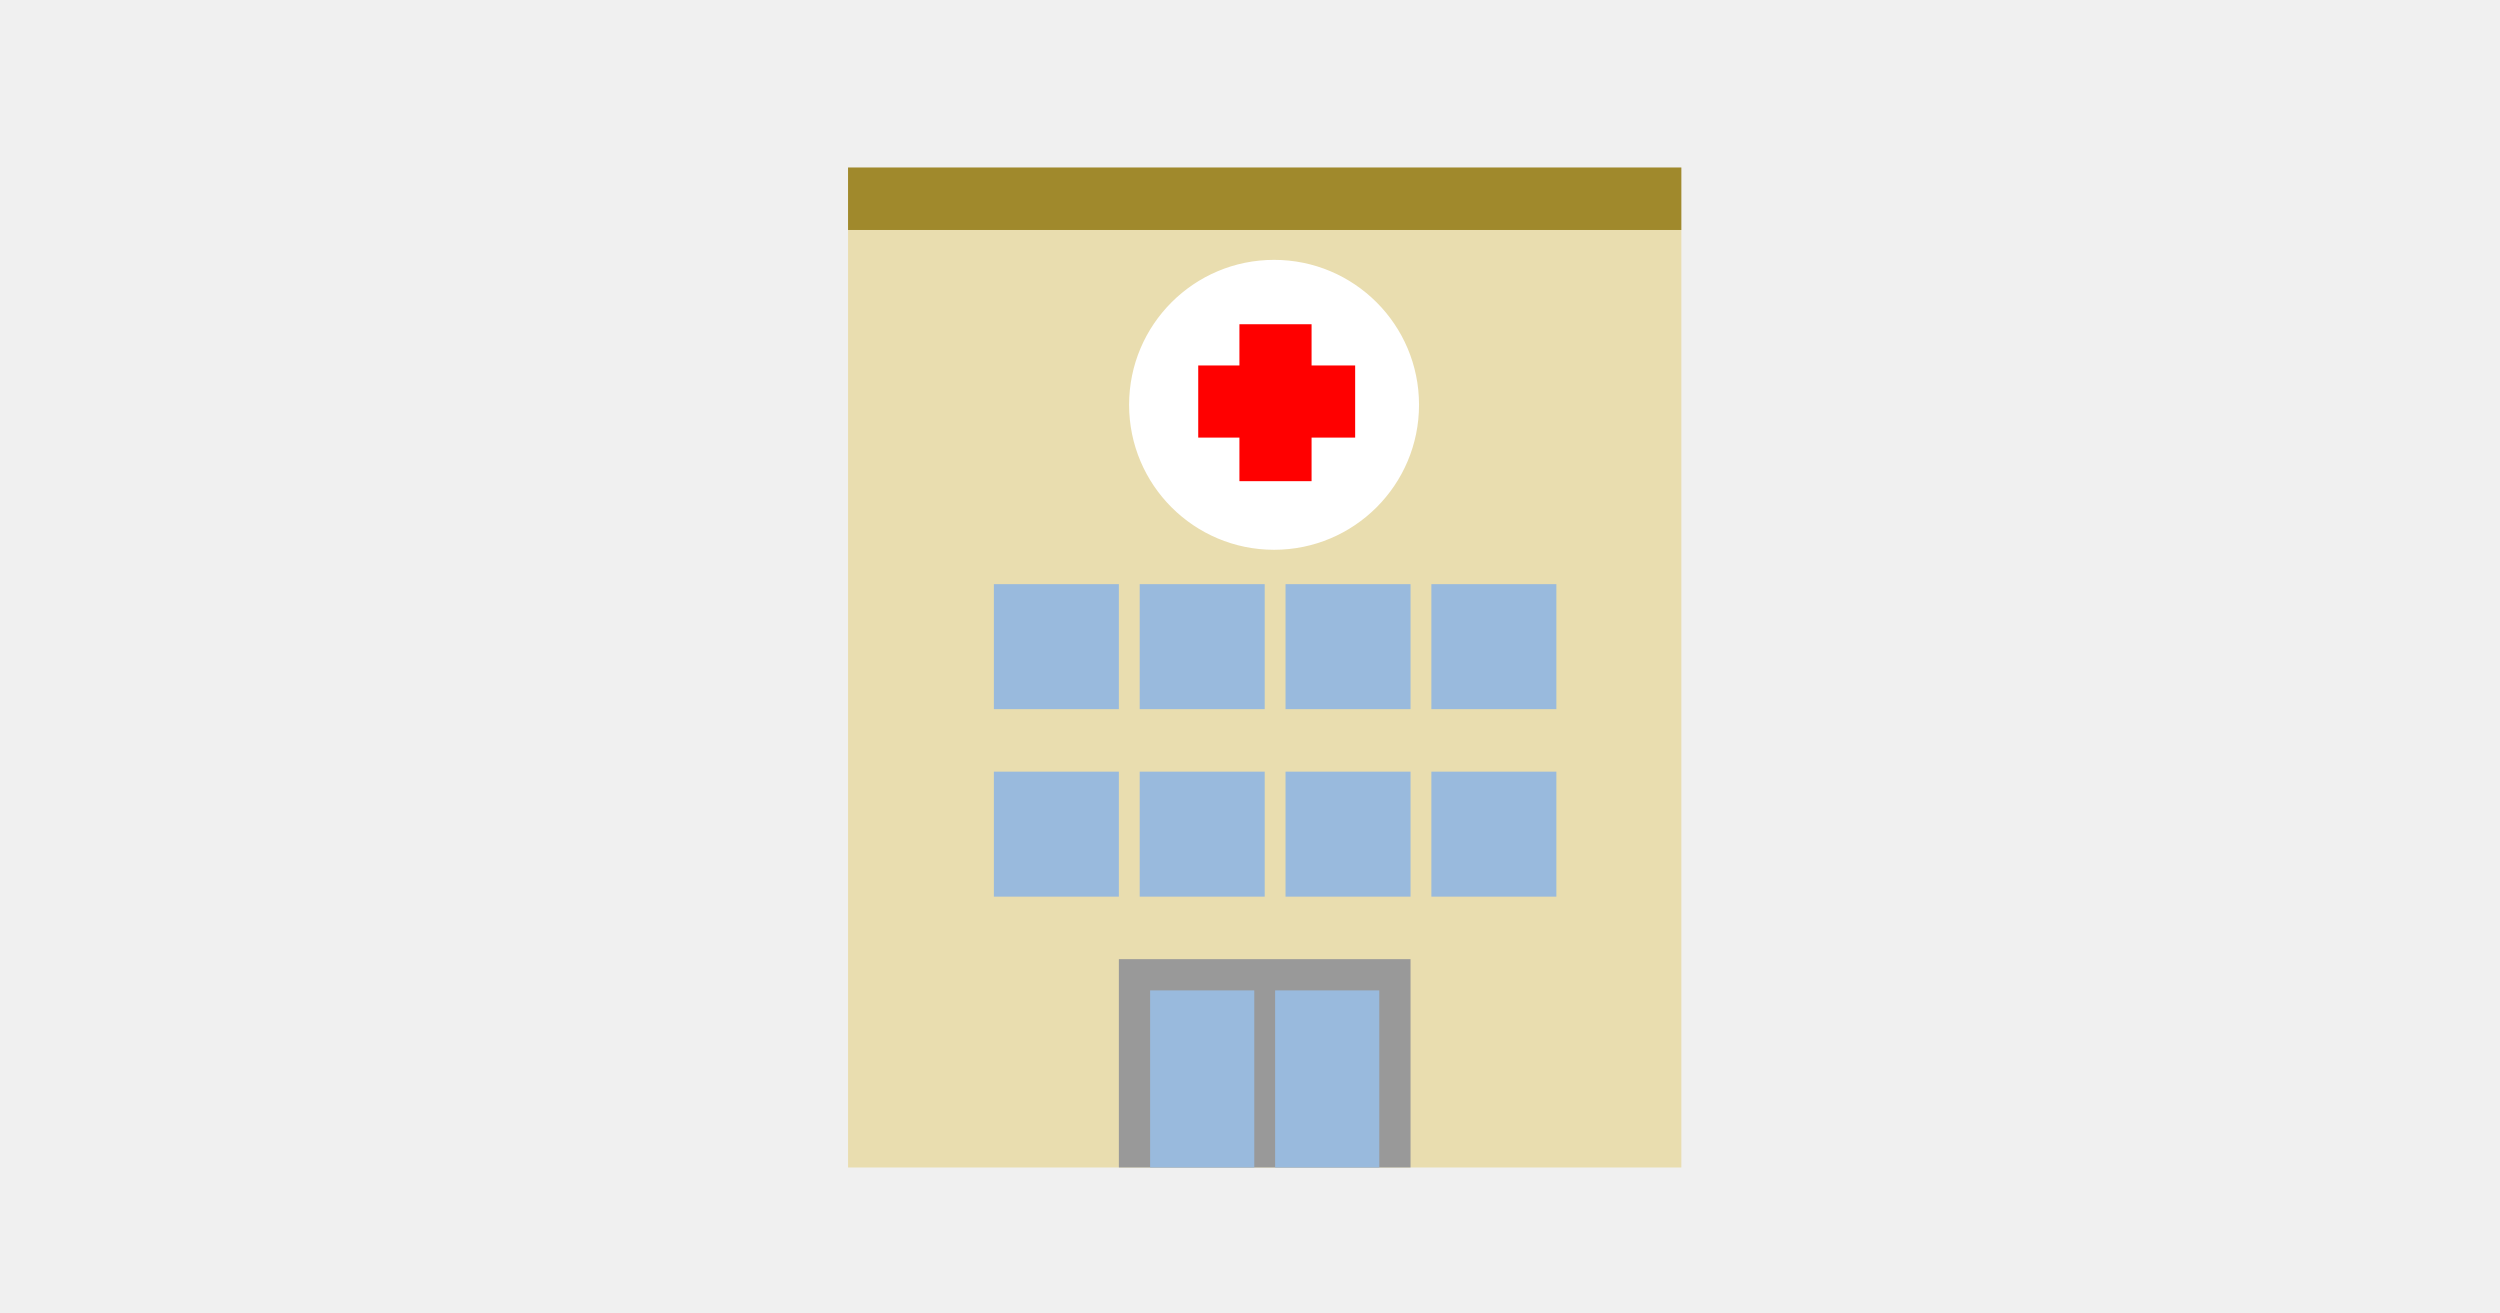
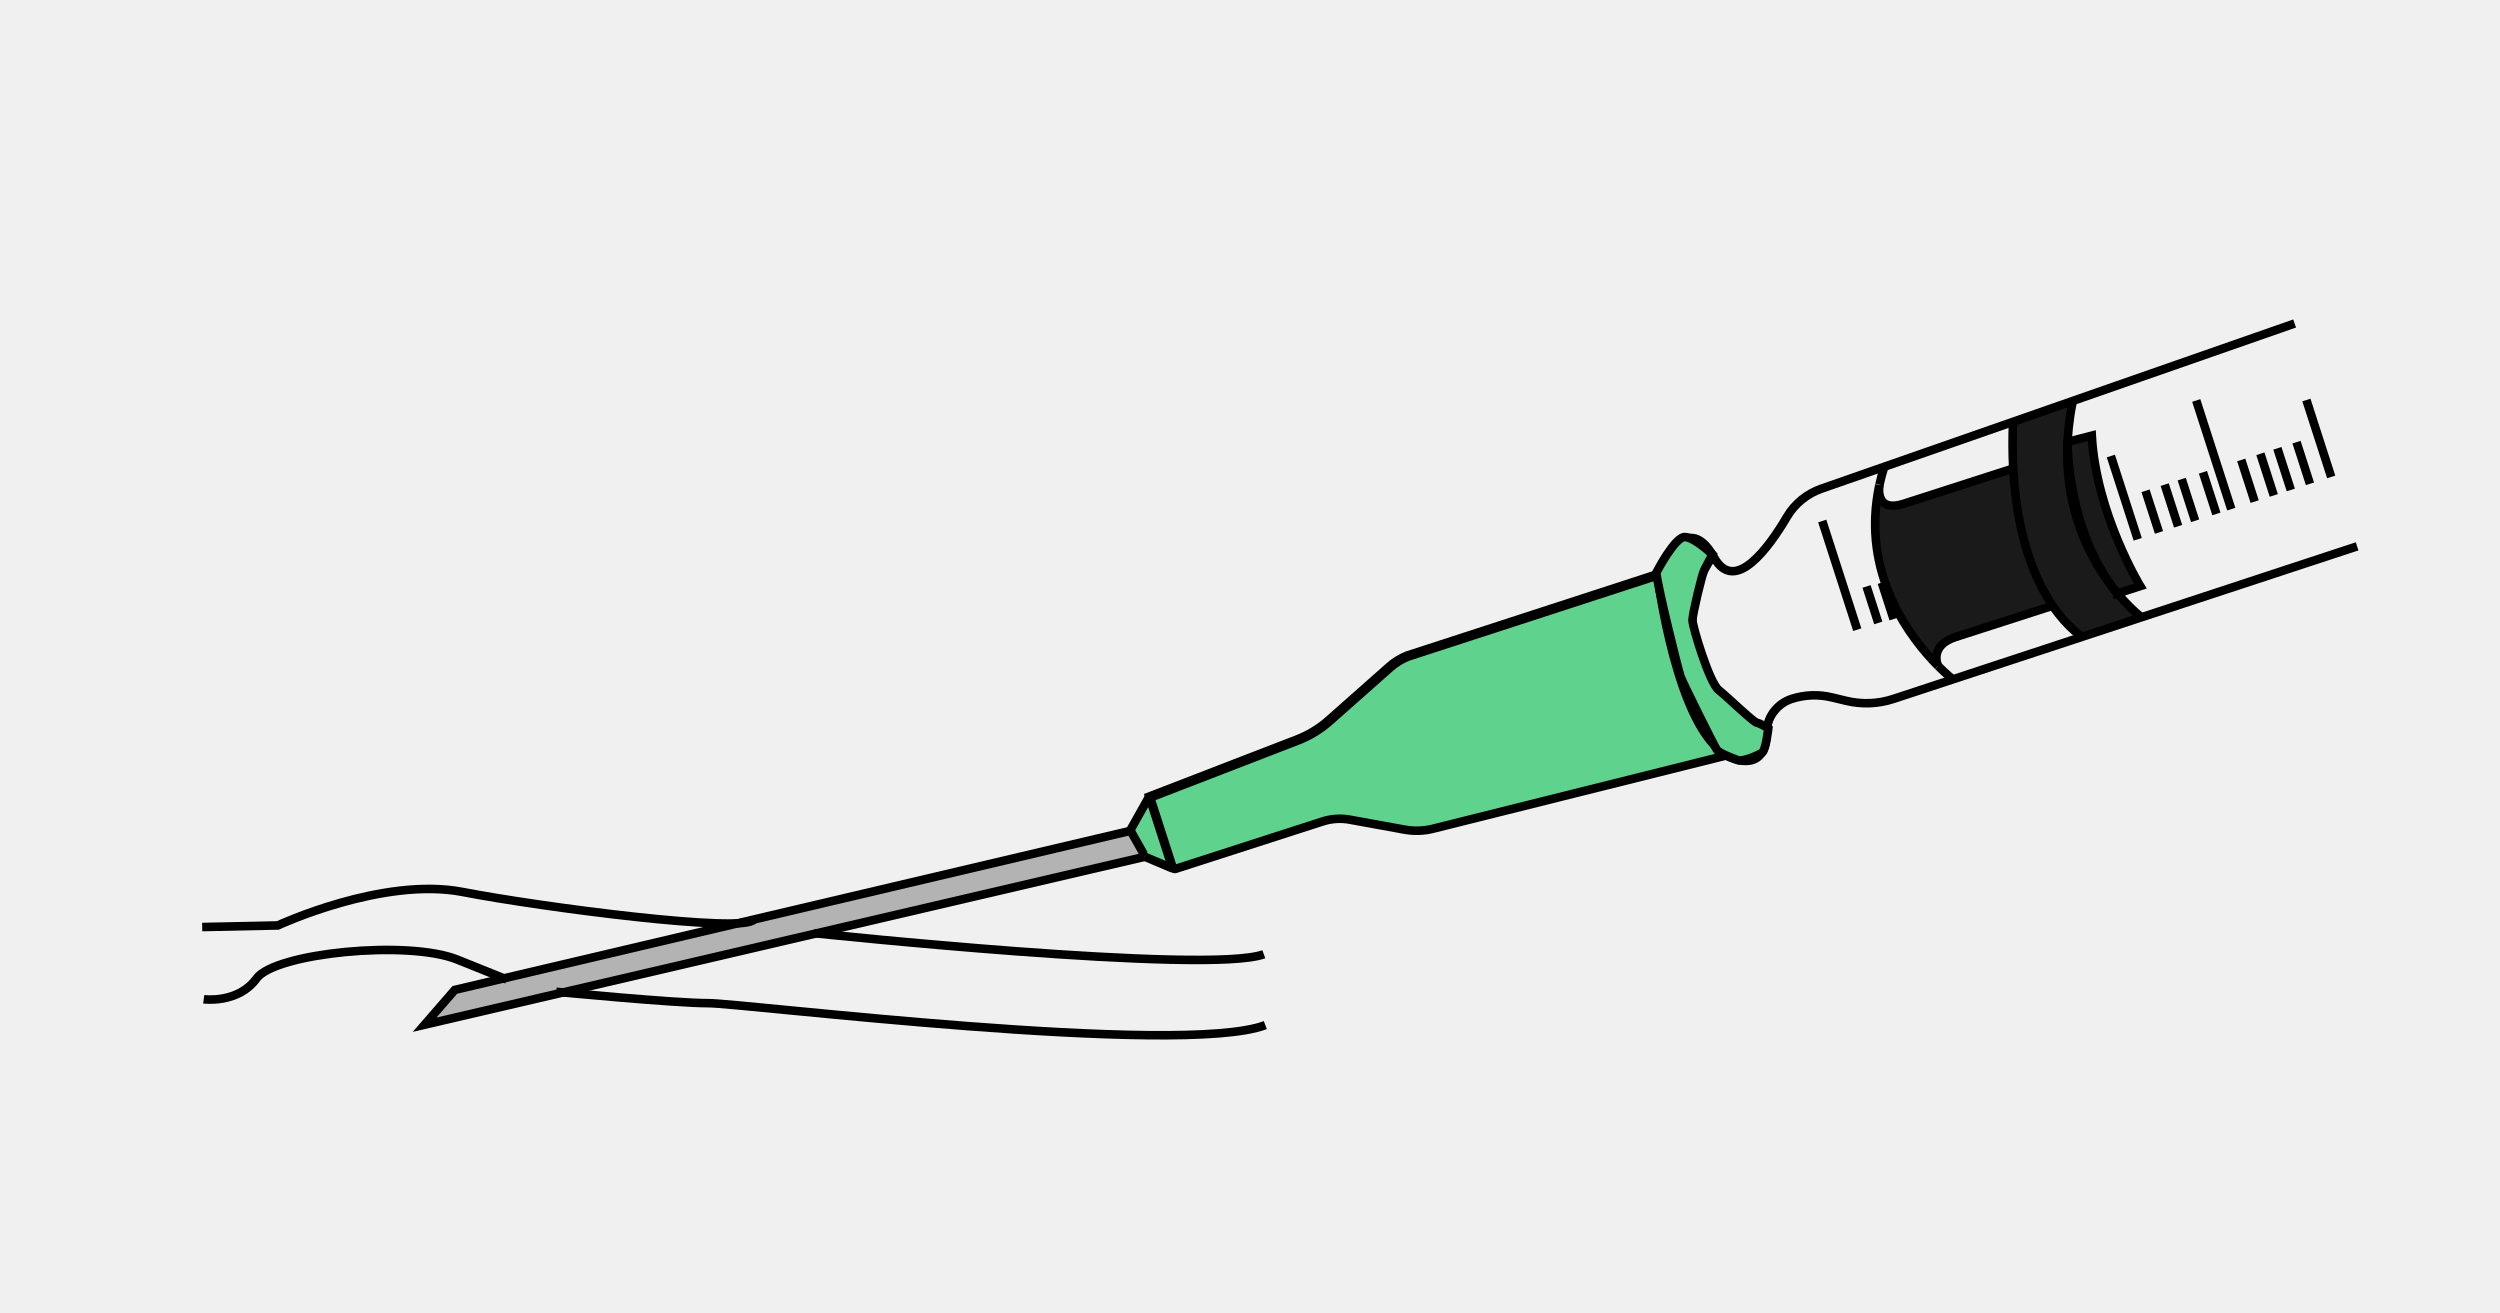
<svg xmlns="http://www.w3.org/2000/svg" viewBox="0 0 1200 630" version="1.1" id="svg28">
  <defs id="defs1">
    <style id="style1">
        .st_light_blue{fill:#ccddec}
        .st_medium_blue{fill:#99badd}
        .st_dark_blue{fill:#4c86c5}
        .st_white{fill:#fff}
    </style>
  </defs>
-   <rect class="st_light_blue" x="407.056" y="110.391" width="400" height="450" id="rect1" style="fill:#e9ddaf" />
-   <rect class="st_dark_blue" x="407.056" y="80.391" width="400" height="30" id="rect2" style="fill:#a0892c" />
-   <g class="st_medium_blue" id="g10" transform="translate(237.056,-39.60933)">
-     <rect x="240" y="320" width="60" height="60" id="rect3" />
-     <rect x="310" y="320" width="60" height="60" id="rect4" />
-     <rect x="380" y="320" width="60" height="60" id="rect5" />
-     <rect x="450" y="320" width="60" height="60" id="rect6" />
-     <rect x="240" y="410" width="60" height="60" id="rect7" />
-     <rect x="310" y="410" width="60" height="60" id="rect8" />
-     <rect x="380" y="410" width="60" height="60" id="rect9" />
-     <rect x="450" y="410" width="60" height="60" id="rect10" />
+   <g id="layer1" style="display:none">
+     <rect class="st_light_blue" x="407.056" y="110.391" width="400" height="450" id="rect1" style="fill:#e9ddaf" />
+     <rect class="st_dark_blue" x="407.056" y="80.391" width="400" height="30" id="rect2" style="fill:#a0892c" />
+     <g class="st_medium_blue" id="g10" transform="translate(237.056,-39.60933)">
+       <rect x="240" y="320" width="60" height="60" id="rect3" />
+       <rect x="310" y="320" width="60" height="60" id="rect4" />
+       <rect x="380" y="320" width="60" height="60" id="rect5" />
+       <rect x="450" y="320" width="60" height="60" id="rect6" />
+       <rect x="240" y="410" width="60" height="60" id="rect7" />
+       <rect x="310" y="410" width="60" height="60" id="rect8" />
+       <rect x="380" y="410" width="60" height="60" id="rect9" />
+       <rect x="450" y="410" width="60" height="60" id="rect10" />
+     </g>
+     <rect class="st_dark_blue" x="537.056" y="460.391" width="140" height="100" id="rect11" style="fill:#999999" />
+     <rect class="st_medium_blue" x="552.056" y="475.391" width="50" height="85" id="rect12" />
+     <rect class="st_medium_blue" x="612.056" y="475.391" width="50" height="85" id="rect13" />
+     <circle style="fill:#ffffff;fill-opacity:1;stroke:#ffffff;stroke-width:10" id="path28" cx="611.55" cy="194.315" r="64.584" />
+     <rect style="fill:#ff0000;fill-opacity:1;stroke:#ff0000;stroke-width:10;paint-order:fill markers stroke" id="rect14" width="24.631" height="65.325" x="599.923" y="160.635" />
+     <rect style="fill:#ff0000;fill-opacity:1;stroke:#ff0000;stroke-width:10;paint-order:fill markers stroke" id="rect14-9" width="24.631" height="65.325" x="-205.049" y="580.149" transform="rotate(-90)" />
  </g>
-   <rect class="st_dark_blue" x="537.056" y="460.391" width="140" height="100" id="rect11" style="fill:#999999" />
-   <rect class="st_medium_blue" x="552.056" y="475.391" width="50" height="85" id="rect12" />
-   <rect class="st_medium_blue" x="612.056" y="475.391" width="50" height="85" id="rect13" />
-   <circle style="fill:#ffffff;fill-opacity:1;stroke:#ffffff;stroke-width:10" id="path28" cx="611.55" cy="194.315" r="64.584" />
-   <rect style="fill:#ff0000;fill-opacity:1;stroke:#ff0000;stroke-width:10;paint-order:fill markers stroke" id="rect14" width="24.631" height="65.325" x="599.923" y="160.635" />
-   <rect style="fill:#ff0000;fill-opacity:1;stroke:#ff0000;stroke-width:10;paint-order:fill markers stroke" id="rect14-9" width="24.631" height="65.325" x="-205.049" y="580.149" transform="rotate(-90)" />
+   <g id="layer2">
+     <path class="st7" d="m 562.759,416.849 -21.896,-9.29 c -1.48,-0.63 -2.083,-2.398 -1.288,-3.782 l 12.058,-21.457" id="path41" style="fill:#5fd38d;stroke:#000000;stroke-width:4.111px;stroke-miterlimit:10" />
+     <path class="st7" d="m 848.103,350.792 c 0,0 -30.076,-16.059 -34.844,-42.668 -4.768,-26.609 9.235,-41.215 9.235,-41.215" id="path42" style="fill:none;stroke:#000000;stroke-width:4.111px;stroke-miterlimit:10" />
+     <path class="st7" d="m 825.481,360.959 c 0,0 -36.968,-29.829 -30.35,-85.226" id="path43" style="fill:none;stroke:#000000;stroke-width:4.111px;stroke-miterlimit:10" />
+     <line class="st7" x1="891.483" y1="302.246" x2="874.671" y2="250.083" id="line43" style="fill:none;stroke:#000000;stroke-width:4.111px;stroke-miterlimit:10" />
+     <line class="st7" x1="901.581" y1="298.999" x2="895.95" y2="281.501" id="line44" style="fill:none;stroke:#000000;stroke-width:4.111px;stroke-miterlimit:10" />
+     <line class="st7" x1="1026.105" y1="258.866" x2="1013.211" y2="218.883" id="line45" style="fill:none;stroke:#000000;stroke-width:4.111px;stroke-miterlimit:10" />
+     <line class="st7" x1="1036.313" y1="255.563" x2="1029.859" y2="235.572" id="line46" style="fill:none;stroke:#000000;stroke-width:4.111px;stroke-miterlimit:10" />
+     <line class="st7" x1="1045.493" y1="252.604" x2="1039.053" y2="232.613" id="line47" style="fill:none;stroke:#000000;stroke-width:4.111px;stroke-miterlimit:10" />
+     <line class="st7" x1="1053.659" y1="249.973" x2="1047.22" y2="229.982" id="line48" style="fill:none;stroke:#000000;stroke-width:4.111px;stroke-miterlimit:10" />
+     <line class="st7" x1="1063.867" y1="246.685" x2="1057.414" y2="226.693" id="line49" style="fill:none;stroke:#000000;stroke-width:4.111px;stroke-miterlimit:10" />
+     <line class="st7" x1="1071.006" y1="244.383" x2="1054.194" y2="192.219" id="line50" style="fill:none;stroke:#000000;stroke-width:4.111px;stroke-miterlimit:10" />
+     <line class="st7" x1="1082.242" y1="240.765" x2="1075.788" y2="220.774" id="line51" style="fill:none;stroke:#000000;stroke-width:4.111px;stroke-miterlimit:10" />
+     <line class="st7" x1="1091.422" y1="237.806" x2="1084.982" y2="217.815" id="line52" style="fill:none;stroke:#000000;stroke-width:4.111px;stroke-miterlimit:10" />
+     <line class="st7" x1="1099.589" y1="235.175" x2="1093.135" y2="215.184" id="line53" style="fill:none;stroke:#000000;stroke-width:4.111px;stroke-miterlimit:10" />
+     <line class="st7" x1="1108.769" y1="232.215" x2="1102.329" y2="212.224" id="line54" style="fill:none;stroke:#000000;stroke-width:4.111px;stroke-miterlimit:10" />
+     <line class="st7" x1="1118.977" y1="228.927" x2="1107.07" y2="192" id="line55" style="fill:none;stroke:#000000;stroke-width:4.111px;stroke-miterlimit:10" />
+     <path class="st9" d="m 966.255,202.468 28.322,-9.893 0.233,0.671 c -13.222,65.961 30.035,100.696 33.09,103.052 l -28.39,9.345 c 0,0 -6.796,-3.891 -14.25,-14.88 -8.166,-12.03 -17.141,-32.583 -18.909,-65.893 -0.37,-6.906 -0.425,-14.36 -0.096,-22.403 z" id="path55" style="fill:#1a1a1a;stroke-width:1.37" />
+     <path class="st9" d="m 902.102,232.873 c -0.301,2.028 -1.398,13.154 11.66,8.934 14.346,-4.618 52.588,-16.949 52.588,-16.949 1.768,33.309 10.742,53.849 18.909,65.893 0,0 -33.515,10.797 -46.559,15.004 -13.044,4.207 -8.605,13.496 -8.413,13.894 -12.757,-12.811 -37.434,-44.011 -28.171,-86.788 z" id="path56" style="fill:#1a1a1a;stroke-width:1.37" />
+     <path class="st7" d="m 1101.425,155.279 -106.848,37.297 -28.322,9.893 -61.796,21.567 -30.185,10.537 c -6.919,2.425 -12.798,7.18 -16.525,13.496 -8.386,14.264 -24.992,37.639 -35.009,19.484 -13.839,-25.047 -27.609,8.18 -27.609,8.18 l -119.783,38.955 c -3.097,1.247 -5.947,3.014 -8.468,5.234 l -28.952,25.636 c -4.563,4.056 -9.824,7.248 -15.511,9.441 l -70.771,27.335 10.825,33.597 c 0.164,0.521 0.726,0.808 1.233,0.644 l 70.688,-22.786 c 4.207,-1.356 8.701,-1.658 13.058,-0.863 l 26.363,4.796 c 4.618,0.836 9.372,0.658 13.921,-0.534 l 137.76,-36.201 c 0,0 22.293,14.565 22.636,-10.181 0.096,-6.933 5.262,-13.209 11.838,-15.332 3.124,-1.014 6.371,-1.576 9.632,-1.713 3.247,-0.11 6.522,0.219 9.715,0.987 l 6.906,1.658 c 7.468,1.795 15.291,1.48 22.595,-0.918 l 28.555,-9.4 62.152,-20.457 28.39,-9.345 103.505,-34.036" id="path57" style="fill:none;stroke:#000000;stroke-width:4.111px;stroke-miterlimit:10" />
+     <path class="st7" d="m 829.051,362.507 -140.871,35.196 c -4.549,1.192 -9.304,1.37 -13.921,0.534 l -26.363,-4.796 c -4.357,-0.795 -8.851,-0.493 -13.058,0.863 l -70.688,22.786 c -0.507,0.164 -1.069,-0.123 -1.233,-0.644 l -10.825,-33.597 70.771,-27.335 c 5.686,-2.192 10.948,-5.385 15.511,-9.441 l 28.952,-25.636 c 2.521,-2.22 5.371,-3.987 8.468,-5.234 l 119.783,-38.955 c 0,0 9.236,73.602 33.475,86.258 z" id="path57-2" style="fill:#5fd38d;fill-opacity:1;stroke:#000000;stroke-width:4.111px;stroke-miterlimit:10" />
+     <path class="st7" d="m 902.157,232.599 c 0.617,-2.809 1.384,-5.673 2.302,-8.577" id="path58" style="fill:none;stroke:#000000;stroke-width:4.111px;stroke-miterlimit:10" />
+     <path class="st7" d="M 930.273,319.661 C 917.517,306.85 892.84,275.651 902.102,232.873" id="path59" style="fill:none;stroke:#000000;stroke-width:4.111px;stroke-miterlimit:10" />
+     <path class="st7" d="m 937.357,326.074 c 0,0 -2.891,-2.22 -7.07,-6.399" id="path60" style="fill:none;stroke:#000000;stroke-width:4.111px;stroke-miterlimit:10" />
+     <path class="st7" d="m 999.509,305.63 c 0,0 -6.796,-3.891 -14.25,-14.88 -8.166,-12.03 -17.141,-32.583 -18.909,-65.893 -0.37,-6.906 -0.425,-14.36 -0.096,-22.403 v 0" id="path61" style="fill:none;stroke:#000000;stroke-width:4.111px;stroke-miterlimit:10" />
+     <path class="st7" d="m 1028.064,296.423 c 0,0 -0.055,-0.041 -0.178,-0.137 -3.055,-2.357 -46.299,-37.091 -33.09,-103.052" id="path62" style="fill:none;stroke:#000000;stroke-width:4.111px;stroke-miterlimit:10" />
+     <path class="st7" d="m 930.273,319.675 v 0 c -0.192,-0.411 -4.344,-9.797 8.413,-13.907 12.757,-4.111 46.559,-15.004 46.559,-15.004" id="path63" style="fill:none;stroke:#000000;stroke-width:4.111px;stroke-miterlimit:10" />
+     <path class="st7" d="m 902.157,232.572 c 0,0 0,0 0,0.027 0,0.041 -0.027,0.151 -0.055,0.274 -0.301,2.028 -1.398,13.154 11.66,8.934 14.346,-4.618 52.588,-16.949 52.588,-16.949" id="path64" style="fill:none;stroke:#000000;stroke-width:4.111px;stroke-miterlimit:10" />
+     <path class="st6" d="m 1016.404,284.858 10.934,-3.521 c 0,0 -21.211,-34.748 -23.28,-72.237 l -11.606,3.014 c 0,0 -0.507,43.024 23.951,72.73 z" id="path65" style="fill:#1a1a1a;stroke:#000000;stroke-width:4.111px;stroke-miterlimit:10" />
+     <line x1="900.581" y1="274.623" x2="908.419" y2="298.958" id="line65" style="stroke-width:1.37" />
+     <path class="st5" d="M 871.78,323.717" id="path66" style="stroke:#000000;stroke-width:4.111px;stroke-miterlimit:10" />
+     <line class="st7" x1="908.912" y1="297.149" x2="903.267" y2="279.651" id="line66" style="fill:none;stroke:#000000;stroke-width:4.111px;stroke-miterlimit:10" />
+     <polyline class="st7" points="599.65 544.63 362.69 600.42 352.1 612.62 604.31 553.8" id="polyline71" style="fill:#b3b3b3;stroke:#000000;stroke-width:3px;stroke-miterlimit:10" transform="matrix(1.370196,0,0,1.370196,-278.6507,-347.5421)" />
+     <path class="st7" d="M 329.1,447.775" id="path71" style="fill:none;stroke:#000000;stroke-width:4.111px;stroke-miterlimit:10" />
+     <path class="st7" d="M 498.867,461.984" id="path72" style="fill:none;stroke:#000000;stroke-width:4.111px;stroke-miterlimit:10" />
+     <path class="st7" d="M 362.122,457.503" id="path73" style="fill:none;stroke:#000000;stroke-width:4.111px;stroke-miterlimit:10" />
+     <path class="st7" d="M 394.349,379.799" id="path75" style="fill:none;stroke:#000000;stroke-width:4.111px;stroke-miterlimit:10" />
+     <path class="st7" d="m 97.783,479.645 c 0,0 16.525,2.233 25.376,-9.989 8.851,-12.222 72.552,-18.621 96.338,-9.057 l 23.787,9.564" id="path76" style="fill:none;stroke:#000000;stroke-width:4.111px;stroke-miterlimit:10" />
+     <path class="st7" d="m 97.057,444.979 36.296,-0.767 c 0,0 50.341,-23.485 88.679,-16.072 38.352,7.413 135.649,19.964 139.746,13.25" id="path77" style="fill:none;stroke:#000000;stroke-width:4.111px;stroke-miterlimit:10" />
+     <path class="st7" d="m 267.016,476.055 c 0,0 57.206,5.508 73.045,5.467 15.839,-0.041 226.932,25.924 267.298,10.523" id="path78" style="fill:none;stroke:#000000;stroke-width:4.111px;stroke-miterlimit:10" />
+     <path class="st7" d="m 390.718,447.912 c 0,0 189.142,19.991 215.916,10.126" id="path79" style="fill:none;stroke:#000000;stroke-width:4.111px;stroke-miterlimit:10" />
+     <path style="fill:#5fd38d;fill-opacity:1;stroke:#000000;stroke-width:4.111;paint-order:fill markers stroke;stroke-dasharray:none" d="m 542.174,397.893 6.909,12.193" id="path1" />
+     <path style="fill:#5fd38d;fill-opacity:1;stroke:#000000;stroke-width:4.111;stroke-dasharray:none;paint-order:fill markers stroke" d="m 795.085,274.774 c 0,0 8.95,-17.304 13.724,-17.006 4.773,0.298 13.127,8.354 13.127,8.354 0,0 -2.685,5.072 -3.878,7.459 -1.193,2.387 -5.669,21.182 -5.669,24.166 0,2.983 8.055,29.834 12.53,33.414 4.475,3.58 16.707,15.514 18.497,15.812 1.79,0.298 5.37,2.685 5.37,2.685 0,0 -1.193,10.442 -2.983,11.635 -1.79,1.193 -9.249,4.475 -11.635,3.58 -2.387,-0.895 -8.95,-3.282 -10.144,-5.072 -1.193,-1.79 -16.111,-31.624 -17.304,-34.906 -1.193,-3.282 -11.635,-45.348 -11.635,-50.122 z" id="path2" />
+   </g>
</svg>
